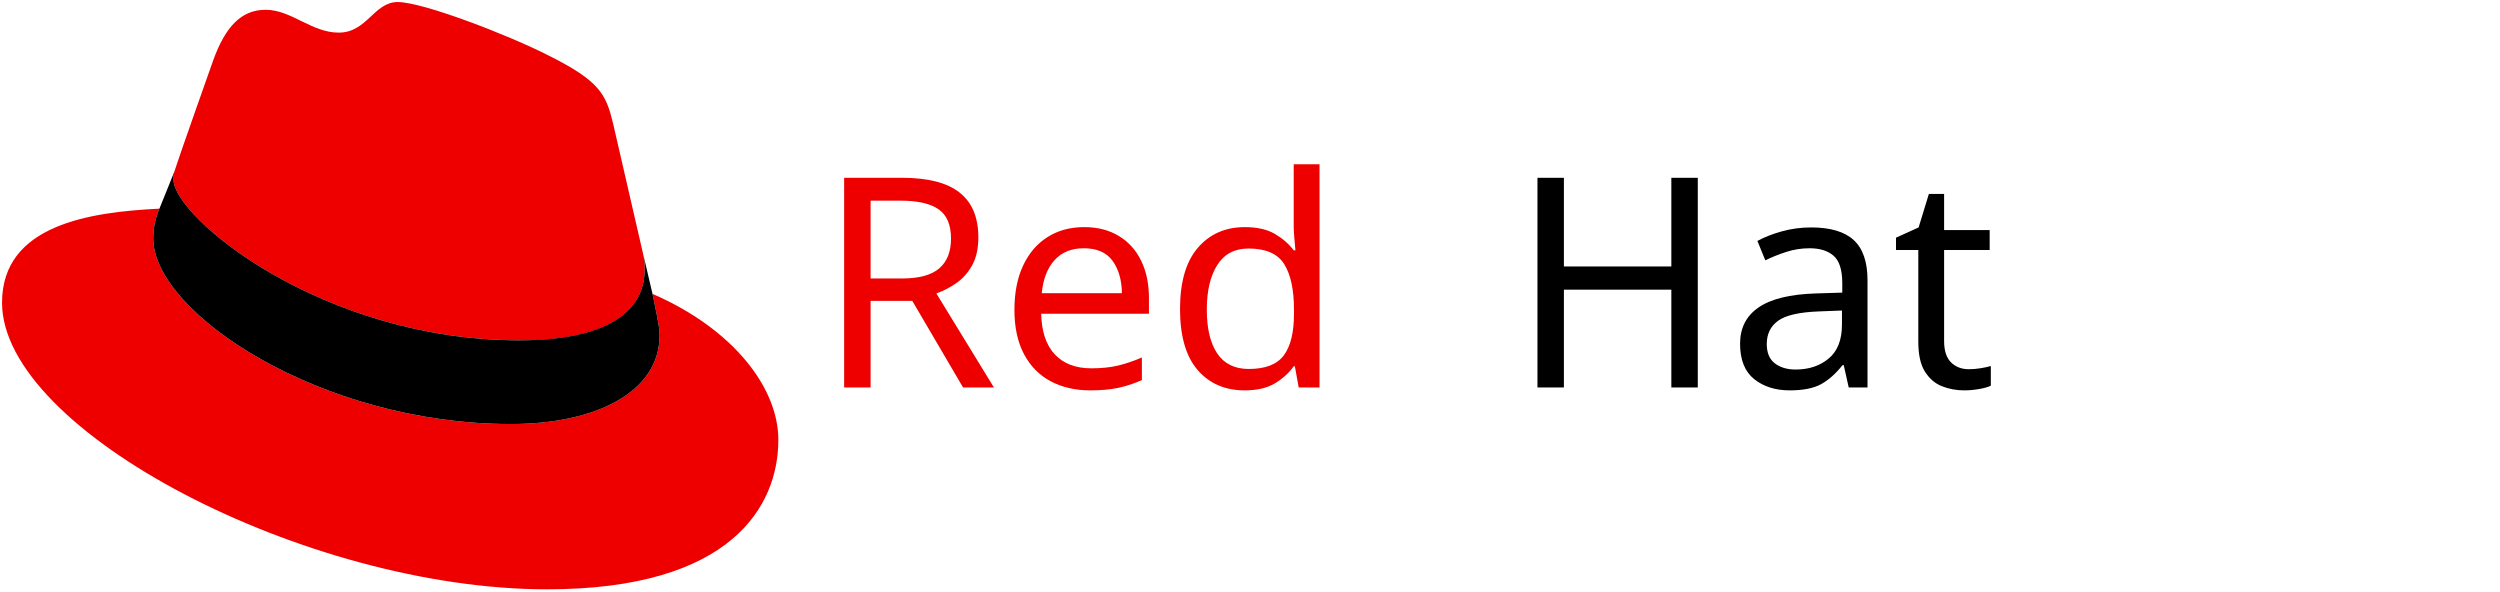
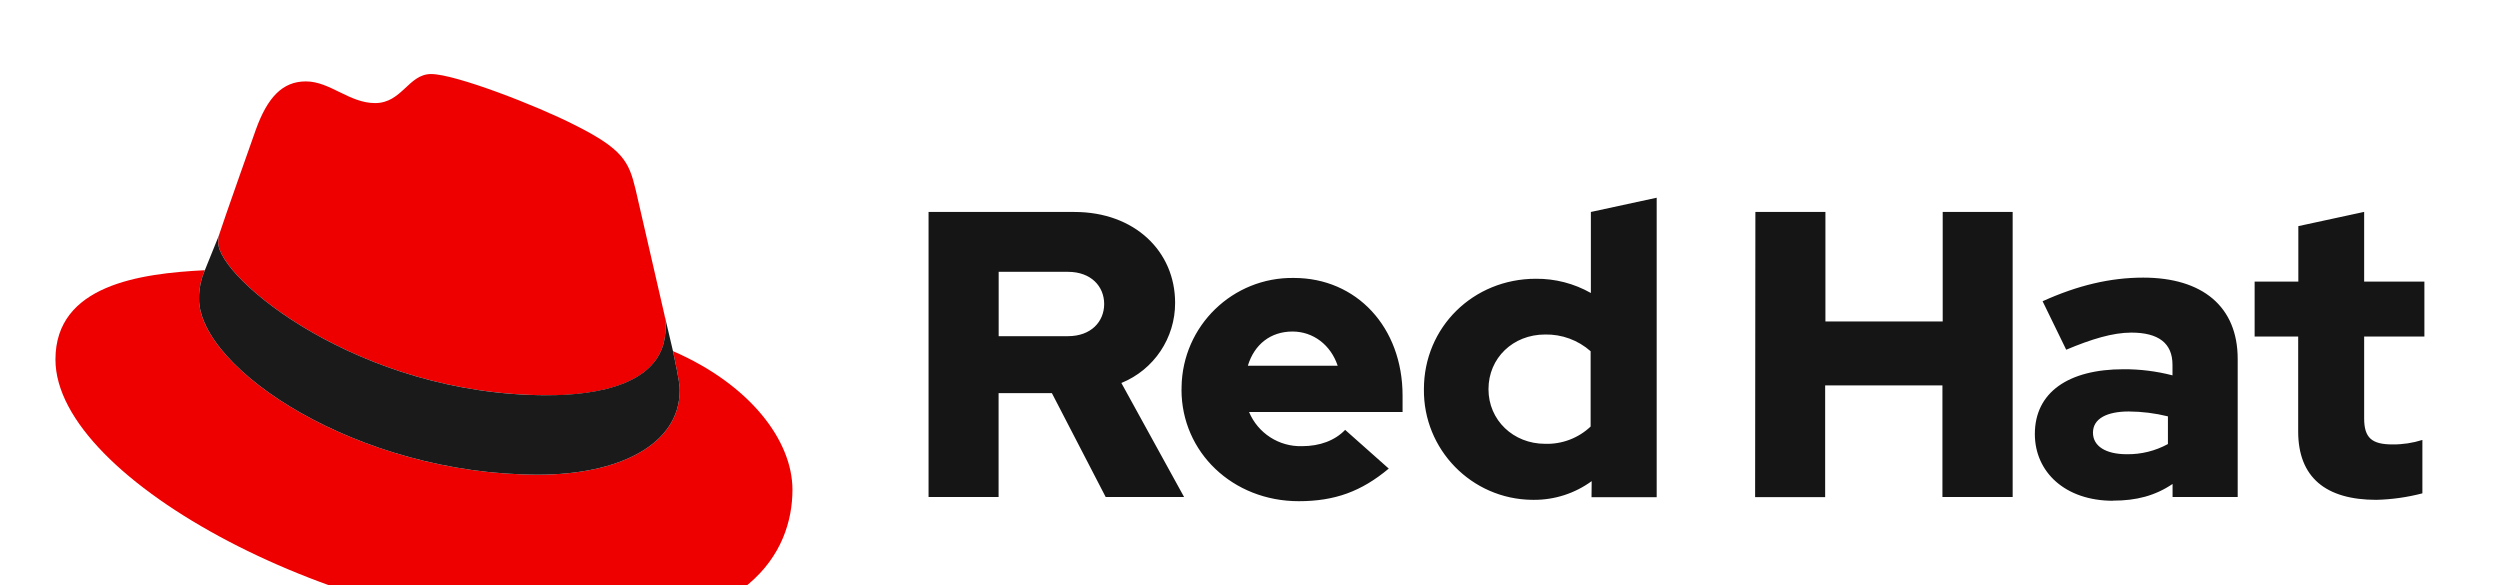
- <svg xmlns="http://www.w3.org/2000/svg" viewBox="0 0 613 145">
-   <path d="M127.47 83.49c12.51 0 30.61-2.58 30.61-17.46a14 14 0 0 0-.31-3.42l-7.45-32.36c-1.72-7.12-3.23-10.35-15.73-16.6C124.89 8.69 103.76.5 97.51.5 91.69.5 90 8 83.06 8c-6.68 0-11.64-5.6-17.89-5.6-6 0-9.91 4.09-12.93 12.5 0 0-8.41 23.72-9.49 27.16A6.43 6.43 0 0 0 42.53 44c0 9.22 36.3 39.45 84.94 39.45M160 72.07c1.73 8.19 1.73 9.05 1.73 10.13 0 14-15.74 21.77-36.43 21.77C78.54 104 37.58 76.6 37.58 58.49a18.45 18.45 0 0 1 1.51-7.33C22.27 52 .5 55 .5 74.22c0 31.48 74.59 70.28 133.65 70.28 45.28 0 56.7-20.48 56.7-36.65 0-12.72-11-27.16-30.83-35.78" fill="#e00" />
-   <path d="M160 72.07c1.73 8.19 1.73 9.05 1.73 10.13 0 14-15.74 21.77-36.43 21.77C78.54 104 37.58 76.6 37.58 58.49a18.45 18.45 0 0 1 1.51-7.33l3.66-9.06A6.43 6.43 0 0 0 42.53 44c0 9.22 36.3 39.45 84.94 39.45 12.51 0 30.61-2.58 30.61-17.46a14 14 0 0 0-.31-3.42" fill="#000" />
-   <text x="200" y="95" font-family="Red Hat Display, sans-serif" font-size="72" font-weight="500" fill="#e00">Red </text>
-   <text x="370" y="95" font-family="Red Hat Display, sans-serif" font-size="72" font-weight="500" fill="#000">Hat</text>
+ <svg xmlns="http://www.w3.org/2000/svg" viewBox="57 55 248 58">
+   <path fill="#ee0000" d="M111.268,94.221c4.805,0,11.757-.991,11.757-6.706.014-.441-.026-.882-.119-1.314l-2.861-12.429c-.661-2.735-1.241-3.975-6.042-6.376-3.726-1.905-11.841-5.051-14.242-5.051-2.235,0-2.885,2.881-5.55,2.881-2.566,0-4.471-2.151-6.871-2.151-2.305,0-3.806,1.571-4.966,4.801,0,0-3.23,9.111-3.645,10.432-.066.243-.094.494-.085.745,0,3.541,13.942,15.152,32.624,15.152M123.762,89.835c.664,3.146.664,3.476.664,3.891,0,5.377-6.046,8.362-13.992,8.362-17.96.012-33.692-10.512-33.692-17.468-.001-.968.196-1.926.58-2.815-6.46.323-14.822,1.475-14.822,8.857,0,12.091,28.649,26.994,51.333,26.994,17.391,0,21.778-7.866,21.778-14.077,0-4.886-4.225-10.432-11.841-13.743" />
+   <path fill="#1a1a1a" d="M123.762,89.835c.664,3.146.664,3.476.664,3.891,0,5.377-6.046,8.362-13.992,8.362-17.96.012-33.692-10.512-33.692-17.468-.001-.968.196-1.926.58-2.815l1.406-3.48c-.064.238-.093.484-.085.73,0,3.541,13.942,15.152,32.624,15.152,4.805,0,11.757-.991,11.757-6.706.014-.441-.026-.882-.119-1.314l.857,3.649Z" />
+   <path fill="#151515" d="M284.979,97.797c0,4.567,2.746,6.787,7.755,6.787,1.542-.038,3.074-.255,4.567-.645v-5.297c-.954.302-1.949.453-2.95.446-2.063,0-2.827-.645-2.827-2.585v-8.116h5.976v-5.454h-5.976v-6.914l-6.529,1.413v5.5h-4.336v5.454h4.321v9.41ZM264.622,97.92c0-1.413,1.417-2.101,3.557-2.101,1.308.008,2.61.17,3.879.484v2.746c-1.251.683-2.658,1.031-4.083,1.01-2.097,0-3.353-.807-3.353-2.139M266.619,104.664c2.305,0,4.164-.484,5.9-1.655v1.294h6.46v-13.697c0-5.208-3.511-8.066-9.368-8.066-3.272,0-6.506.768-9.986,2.343l2.343,4.809c2.504-1.052,4.609-1.698,6.464-1.698,2.689,0,4.079,1.049,4.079,3.192v1.049c-1.583-.41-3.212-.614-4.847-.607-5.496,0-8.807,2.305-8.807,6.426,0,3.756,2.988,6.622,7.755,6.622M231.107,104.315h6.948v-11.081h11.634v11.069h6.967v-28.277h-6.94v10.866h-11.634v-10.866h-6.948l-.027,28.288ZM204.658,93.599c0-3.073,2.424-5.416,5.615-5.416,1.661-.034,3.273.559,4.517,1.659v7.471c-1.217,1.15-2.843,1.767-4.517,1.713-3.15,0-5.615-2.343-5.615-5.412M214.879,104.319h6.464v-29.705l-6.529,1.413v8.039c-1.662-.942-3.543-1.43-5.454-1.413-6.218,0-11.108,4.805-11.108,10.946-.074,5.992,4.723,10.91,10.715,10.984.064.001.129.001.193.001,2.061.01,4.07-.64,5.734-1.855l-.015,1.59ZM185.216,87.888c2.059,0,3.795,1.333,4.482,3.391h-8.911c.645-2.124,2.262-3.391,4.429-3.391M174.204,93.649c0,6.222,5.089,11.069,11.63,11.069,3.595,0,6.222-.972,8.93-3.234l-4.325-3.841c-1.01,1.052-2.504,1.617-4.279,1.617-2.284.064-4.372-1.284-5.254-3.391h15.229v-1.625c0-6.787-4.563-11.672-10.785-11.672-6.06-.091-11.046,4.747-11.138,10.807-.001.086-.002.173-.001.259M162.939,81.965c2.305,0,3.595,1.452,3.595,3.192s-1.291,3.192-3.595,3.192h-6.871v-6.384h6.871ZM149.112,104.303h6.948v-10.301h5.289l5.335,10.301h7.778l-6.222-11.311c3.235-1.316,5.345-4.466,5.331-7.958,0-5.089-3.998-9.007-9.986-9.007h-14.472v28.277Z" />
</svg>
